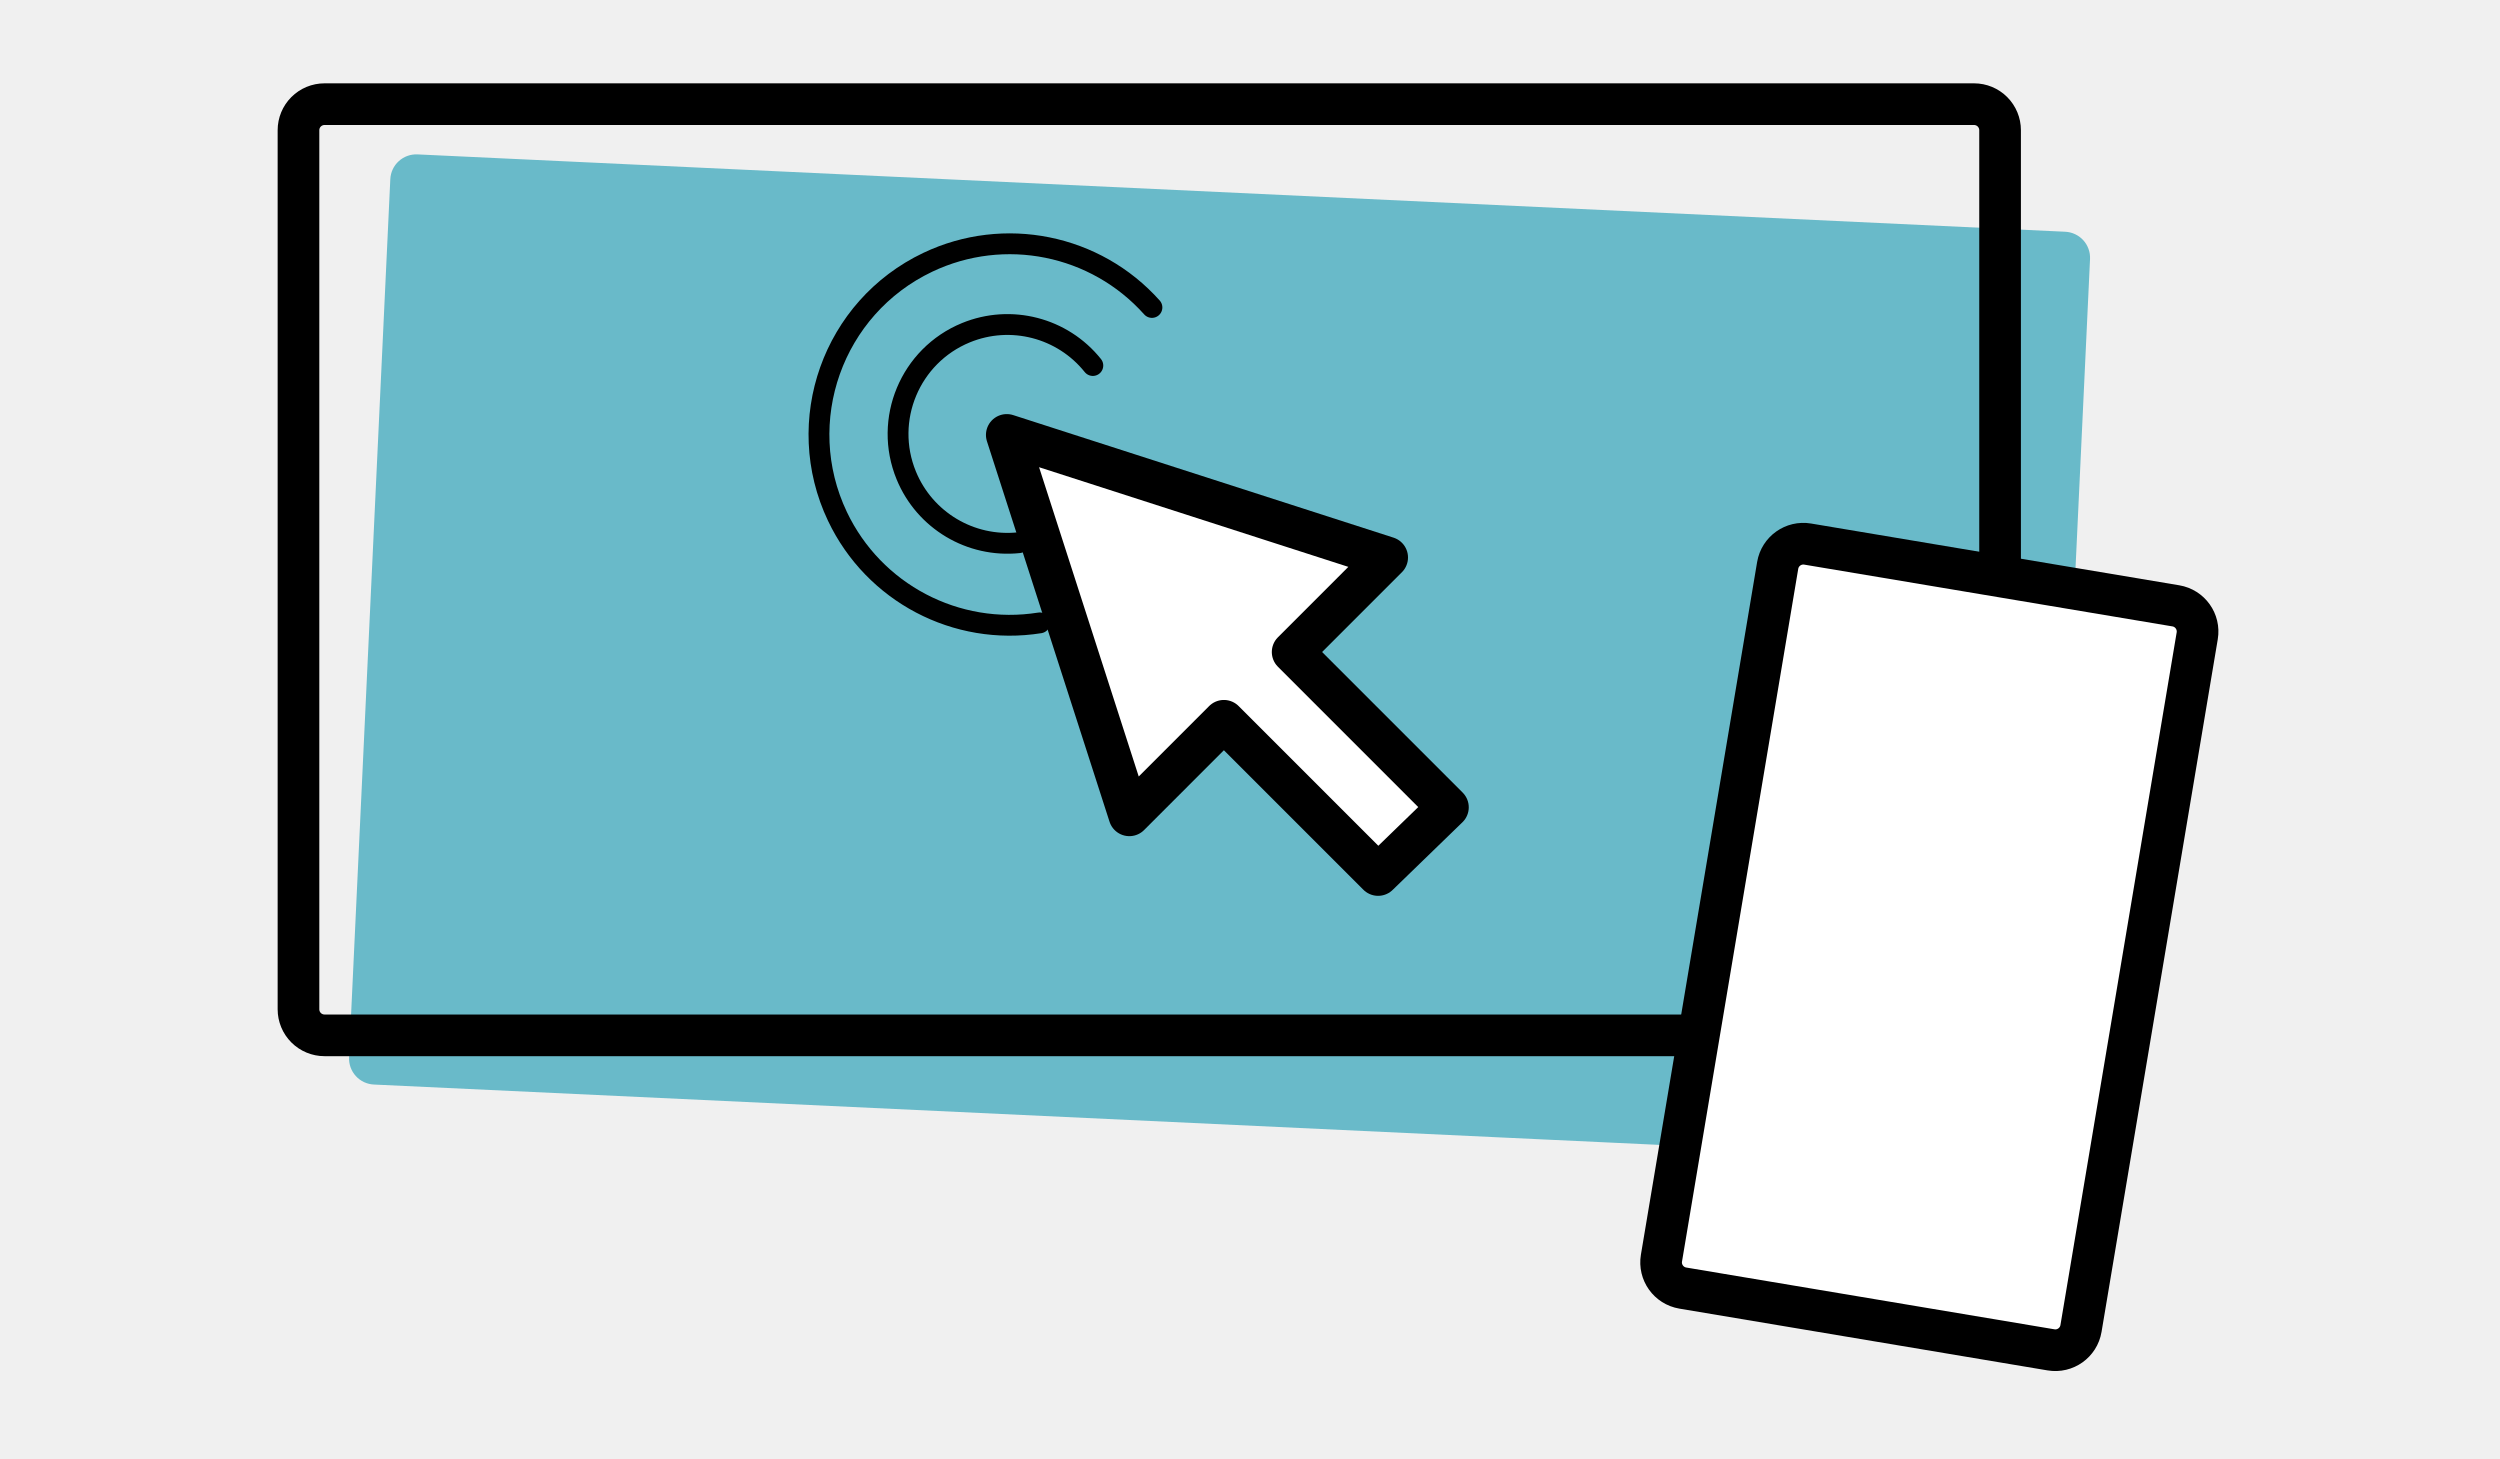
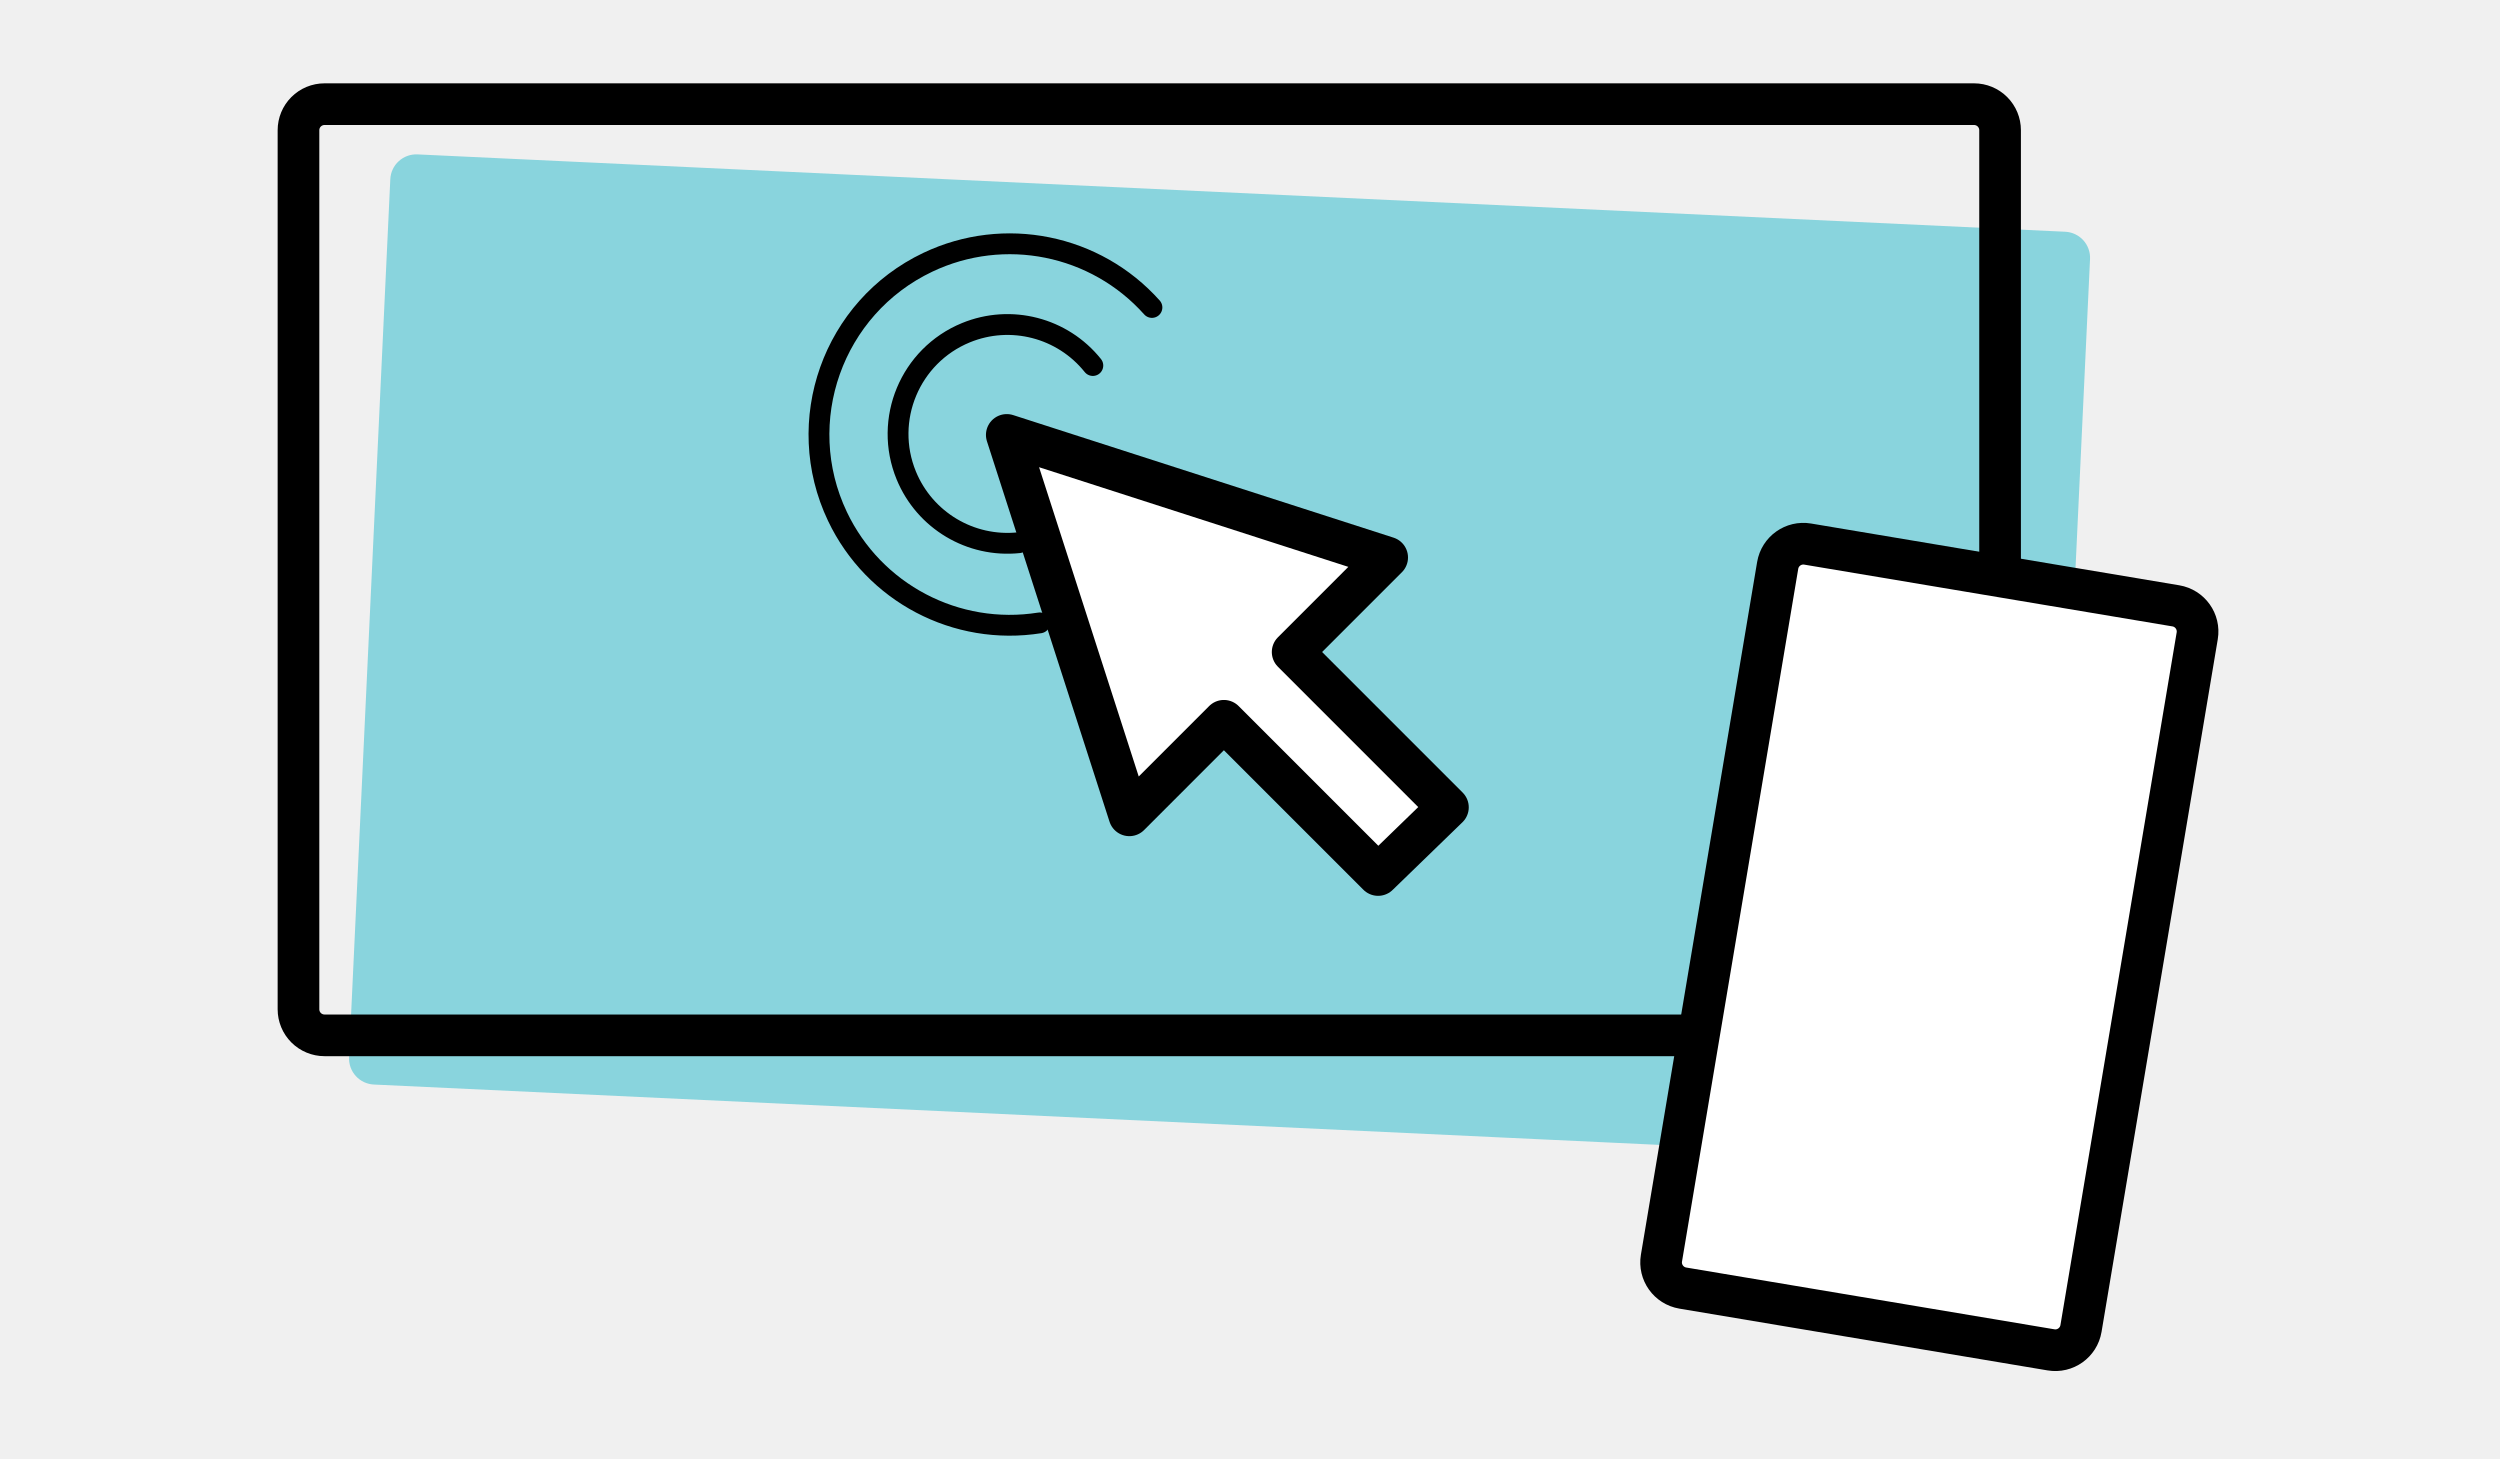
<svg xmlns="http://www.w3.org/2000/svg" width="100%" height="100%" viewBox="0 0 240 140" version="1.1" xml:space="preserve" style="fill-rule:evenodd;clip-rule:evenodd;stroke-linecap:round;stroke-linejoin:round;stroke-miterlimit:1.5;">
  <g>
    <g>
-       <path d="M200.643,24.862c0.031,-0.662 -0.202,-1.31 -0.648,-1.8c-0.447,-0.491 -1.07,-0.783 -1.732,-0.815c-18.905,-0.887 -139.275,-6.538 -158.18,-7.425c-0.662,-0.032 -1.31,0.202 -1.8,0.648c-0.49,0.446 -0.783,1.069 -0.814,1.732c-0.604,12.853 -3.355,71.447 -3.958,84.3c-0.031,0.662 0.202,1.31 0.649,1.8c0.446,0.49 1.069,0.783 1.731,0.814c18.905,0.888 139.275,6.539 158.18,7.426c0.663,0.031 1.31,-0.202 1.8,-0.648c0.491,-0.447 0.784,-1.069 0.815,-1.732c0.603,-12.853 3.354,-71.447 3.957,-84.3Z" style="fill:#69bac9;" />
-       <path d="M192.008,12.5c0,-0.663 -0.263,-1.299 -0.732,-1.768c-0.469,-0.469 -1.105,-0.732 -1.768,-0.732c-18.926,0 -139.428,0 -158.354,0c-0.663,0 -1.299,0.263 -1.768,0.732c-0.469,0.469 -0.732,1.105 -0.732,1.768c0,12.868 0,71.526 0,84.393c0,0.663 0.263,1.299 0.732,1.768c0.469,0.469 1.105,0.732 1.768,0.732c18.926,0 139.428,0 158.354,0c0.663,0 1.299,-0.263 1.768,-0.732c0.469,-0.469 0.732,-1.105 0.732,-1.768c0,-12.867 0,-71.525 0,-84.393Z" style="fill:none;stroke:#000;stroke-width:4px;" />
+       <path d="M200.643,24.862c0.031,-0.662 -0.202,-1.31 -0.648,-1.8c-0.447,-0.491 -1.07,-0.783 -1.732,-0.815c-18.905,-0.887 -139.275,-6.538 -158.18,-7.425c-0.662,-0.032 -1.31,0.202 -1.8,0.648c-0.49,0.446 -0.783,1.069 -0.814,1.732c-0.604,12.853 -3.355,71.447 -3.958,84.3c-0.031,0.662 0.202,1.31 0.649,1.8c0.446,0.49 1.069,0.783 1.731,0.814c18.905,0.888 139.275,6.539 158.18,7.426c0.663,0.031 1.31,-0.202 1.8,-0.648c0.491,-0.447 0.784,-1.069 0.815,-1.732c0.603,-12.853 3.354,-71.447 3.957,-84.3Z" style="fill:#89d4dd;" />
+       <path d="M192.008,12.5c0,-0.663 -0.263,-1.299 -0.732,-1.768c-0.469,-0.469 -1.105,-0.732 -1.768,-0.732l-158.354,0c-0.663,0 -1.299,0.263 -1.768,0.732c-0.469,0.469 -0.732,1.105 -0.732,1.768l0,84.393c0,0.663 0.263,1.299 0.732,1.768c0.469,0.469 1.105,0.732 1.768,0.732l158.354,0c0.663,0 1.299,-0.263 1.768,-0.732c0.469,-0.469 0.732,-1.105 0.732,-1.768l0,-84.393Z" style="fill:none;stroke:#000;stroke-width:4px;" />
      <g>
        <path d="M132.298,84l6.703,-6.498l-14.907,-14.908l9.075,-9.075l-36.518,-11.767l11.767,36.519l9.075,-9.076l14.805,14.805Z" style="fill:#fff;stroke:#000;stroke-width:4px;" />
        <g>
          <path d="M104.912,35.09c-2.914,-3.637 -7.877,-4.919 -12.188,-3.148c-5.361,2.204 -7.924,8.344 -5.721,13.705c1.772,4.311 6.173,6.939 10.808,6.453" style="fill:none;stroke:#000;stroke-width:2px;" />
          <path d="M110.586,29.515c-5.415,-6.06 -14.176,-7.826 -21.516,-4.336c-9.127,4.339 -13.013,15.272 -8.674,24.398c3.49,7.34 11.399,11.501 19.424,10.219" style="fill:none;stroke:#000;stroke-width:2px;" />
        </g>
      </g>
      <path d="M210.933,61.04c0.228,-1.361 -0.691,-2.651 -2.052,-2.879c-7.201,-1.208 -28.144,-4.722 -35.345,-5.93c-1.361,-0.229 -2.651,0.69 -2.879,2.051c-1.845,10.996 -9.312,55.499 -11.157,66.495c-0.229,1.361 0.69,2.65 2.052,2.879c7.2,1.208 28.144,4.722 35.344,5.93c1.362,0.229 2.651,-0.69 2.879,-2.052c1.845,-10.995 9.313,-55.498 11.158,-66.494Z" style="fill:#fff;stroke:#000;stroke-width:4px;" />
    </g>
    <rect x="0" y="0" width="240" height="140" style="fill:none;" />
  </g>
</svg>
